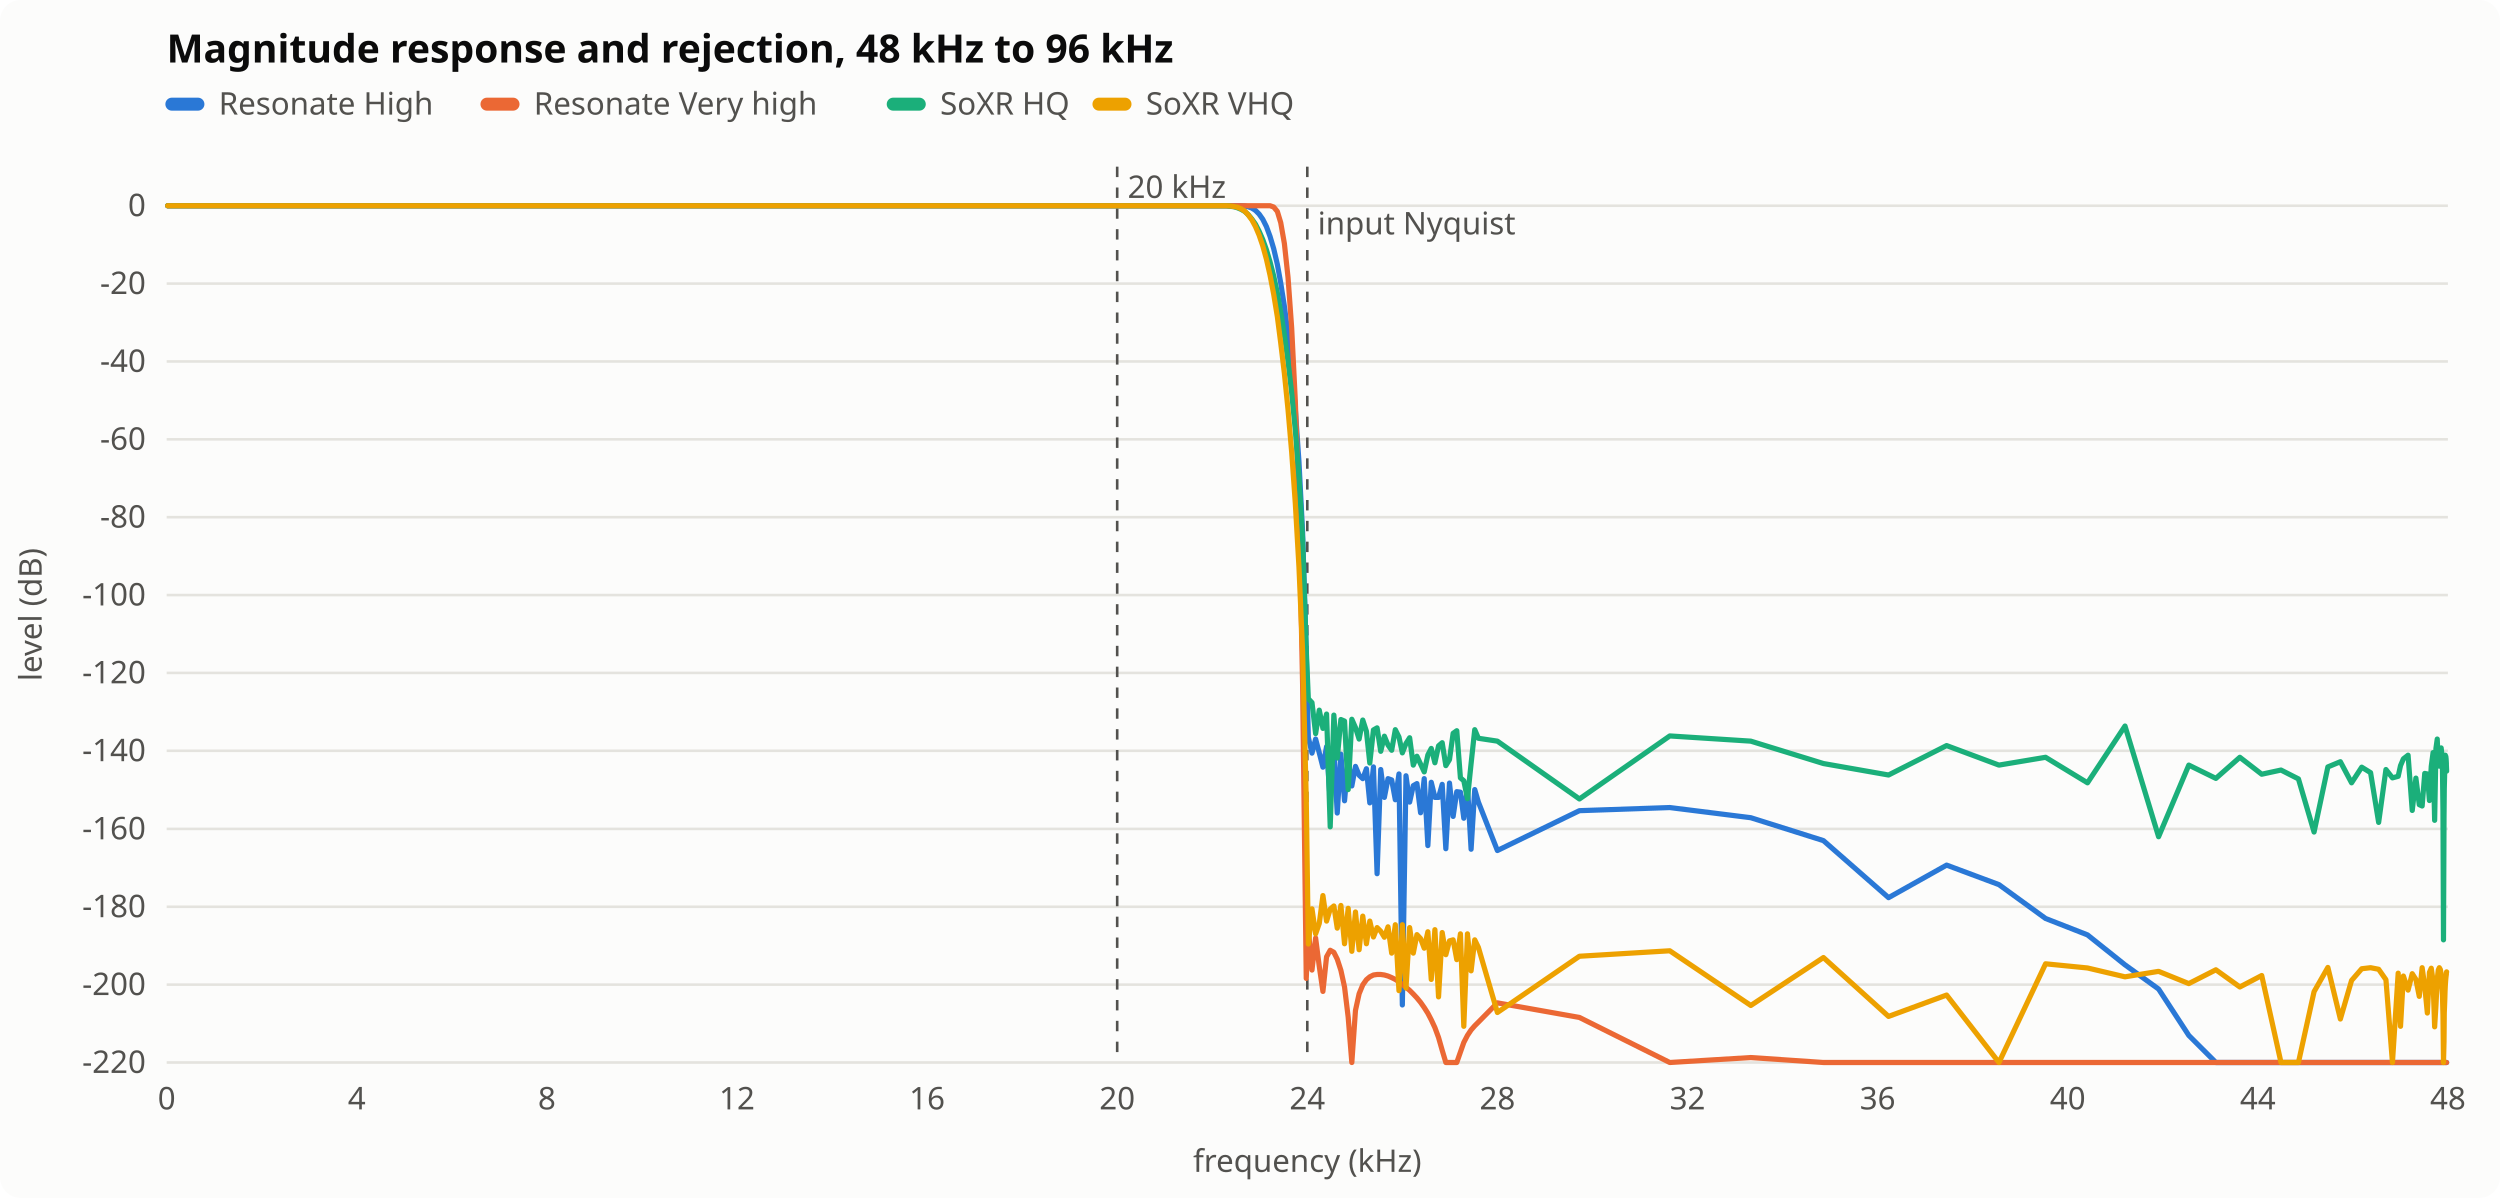
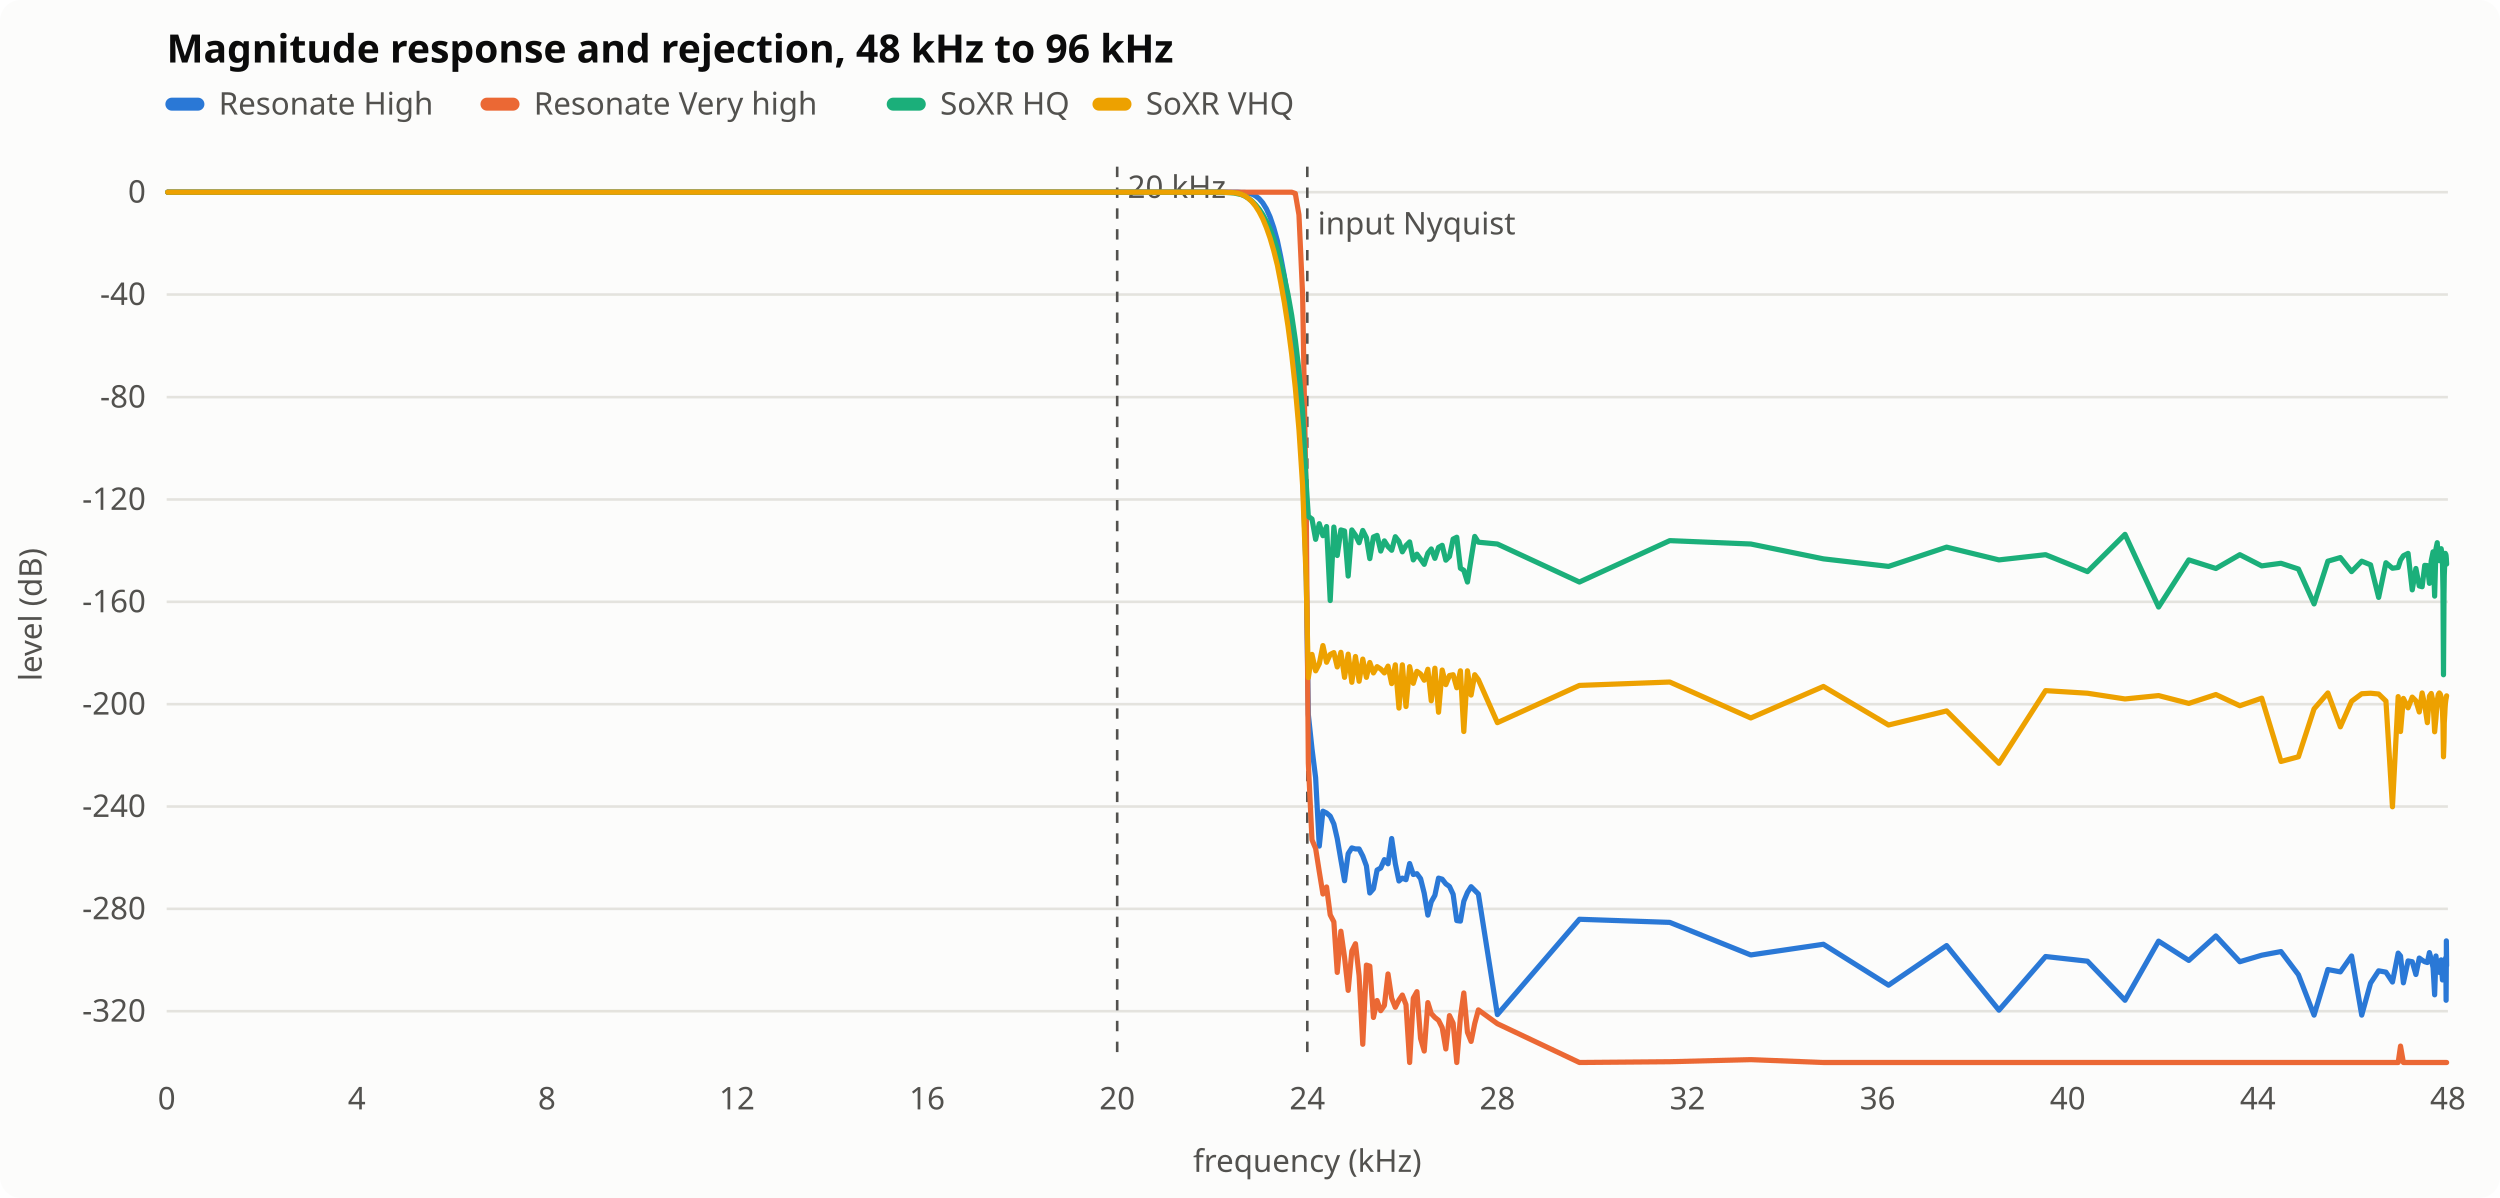
<svg xmlns="http://www.w3.org/2000/svg" viewBox="0 0 960 460" width="960" height="460" role="img" aria-label="Magnitude response and rejection, 48 kHz to 96 kHz">
  <style>
.surface { fill: #fcfcfb; }
text { fill: #52514e; font: 12px system-ui, sans-serif; }
.title { fill: #0b0b0b; font-size: 15px; font-weight: 600; }
.grid { stroke: #e4e3de; stroke-width: 1; }
.marker { stroke: #52514e; stroke-width: 1; stroke-dasharray: 4 4; }
.line { fill: none; stroke-width: 2; stroke-linejoin: round; stroke-linecap: round; }
.one { stroke: #2a78d6; fill: #2a78d6; }
.two { stroke: #eb6834; fill: #eb6834; }
.three { stroke: #1baf7a; fill: #1baf7a; }
.four { stroke: #eda100; fill: #eda100; }
.line.one, .line.two, .line.three, .line.four { fill: none; }
@media (prefers-color-scheme: dark) {
  .surface { fill: #1a1a19; }
  text { fill: #c3c2b7; }
  .title { fill: #f0efec; }
  .grid { stroke: #34332f; }
  .marker { stroke: #c3c2b7; }
  .one { stroke: #3987e5; fill: #3987e5; }
  .two { stroke: #d95926; fill: #d95926; }
  .three { stroke: #199e70; fill: #199e70; }
  .four { stroke: #c98500; fill: #c98500; }
  .line.one, .line.two, .line.three, .line.four { fill: none; }
}
</style>
  <rect class="surface" width="960" height="460" rx="8" />
  <text class="title" x="64" y="24">Magnitude response and rejection, 48 kHz to 96 kHz</text>
  <rect class="one" x="64" y="38" width="14" height="4" rx="2" />
  <text x="84" y="44">Resonate High</text>
  <rect class="two" x="185" y="38" width="14" height="4" rx="2" />
  <text x="205" y="44">Resonate Very high</text>
  <rect class="three" x="341" y="38" width="14" height="4" rx="2" />
  <text x="361" y="44">SoXR HQ</text>
  <rect class="four" x="420" y="38" width="14" height="4" rx="2" />
  <text x="440" y="44">SoXR VHQ</text>
-   <line class="grid" x1="64" x2="940" y1="408.0" y2="408.0" />
-   <text x="56" y="412.0" text-anchor="end">-220</text>
-   <line class="grid" x1="64" x2="940" y1="378.1" y2="378.1" />
-   <text x="56" y="382.1" text-anchor="end">-200</text>
-   <line class="grid" x1="64" x2="940" y1="348.2" y2="348.2" />
-   <text x="56" y="352.2" text-anchor="end">-180</text>
-   <line class="grid" x1="64" x2="940" y1="318.3" y2="318.3" />
-   <text x="56" y="322.3" text-anchor="end">-160</text>
-   <line class="grid" x1="64" x2="940" y1="288.3" y2="288.3" />
-   <text x="56" y="292.3" text-anchor="end">-140</text>
-   <line class="grid" x1="64" x2="940" y1="258.4" y2="258.4" />
-   <text x="56" y="262.4" text-anchor="end">-120</text>
-   <line class="grid" x1="64" x2="940" y1="228.5" y2="228.5" />
-   <text x="56" y="232.5" text-anchor="end">-100</text>
-   <line class="grid" x1="64" x2="940" y1="198.6" y2="198.6" />
-   <text x="56" y="202.6" text-anchor="end">-80</text>
-   <line class="grid" x1="64" x2="940" y1="168.7" y2="168.7" />
-   <text x="56" y="172.7" text-anchor="end">-60</text>
-   <line class="grid" x1="64" x2="940" y1="138.8" y2="138.8" />
-   <text x="56" y="142.8" text-anchor="end">-40</text>
-   <line class="grid" x1="64" x2="940" y1="108.9" y2="108.9" />
-   <text x="56" y="112.9" text-anchor="end">-20</text>
-   <line class="grid" x1="64" x2="940" y1="79.0" y2="79.0" />
-   <text x="56" y="83.0" text-anchor="end">0</text>
+   <line class="grid" x1="64" x2="940" y1="388.3" y2="388.3" />
+   <text x="56" y="392.3" text-anchor="end">-320</text>
+   <line class="grid" x1="64" x2="940" y1="349.0" y2="349.0" />
+   <text x="56" y="353.0" text-anchor="end">-280</text>
+   <line class="grid" x1="64" x2="940" y1="309.7" y2="309.7" />
+   <text x="56" y="313.7" text-anchor="end">-240</text>
+   <line class="grid" x1="64" x2="940" y1="270.4" y2="270.4" />
+   <text x="56" y="274.4" text-anchor="end">-200</text>
+   <line class="grid" x1="64" x2="940" y1="231.1" y2="231.1" />
+   <text x="56" y="235.1" text-anchor="end">-160</text>
+   <line class="grid" x1="64" x2="940" y1="191.8" y2="191.8" />
+   <text x="56" y="195.8" text-anchor="end">-120</text>
+   <line class="grid" x1="64" x2="940" y1="152.5" y2="152.5" />
+   <text x="56" y="156.5" text-anchor="end">-80</text>
+   <line class="grid" x1="64" x2="940" y1="113.1" y2="113.1" />
+   <text x="56" y="117.1" text-anchor="end">-40</text>
+   <line class="grid" x1="64" x2="940" y1="73.8" y2="73.8" />
+   <text x="56" y="77.8" text-anchor="end">0</text>
  <text x="64.0" y="426" text-anchor="middle">0</text>
  <text x="137.0" y="426" text-anchor="middle">4</text>
  <text x="210.0" y="426" text-anchor="middle">8</text>
  <text x="283.0" y="426" text-anchor="middle">12</text>
  <text x="356.0" y="426" text-anchor="middle">16</text>
  <text x="429.0" y="426" text-anchor="middle">20</text>
  <text x="502.0" y="426" text-anchor="middle">24</text>
  <text x="575.0" y="426" text-anchor="middle">28</text>
  <text x="648.0" y="426" text-anchor="middle">32</text>
  <text x="721.0" y="426" text-anchor="middle">36</text>
  <text x="794.0" y="426" text-anchor="middle">40</text>
  <text x="867.0" y="426" text-anchor="middle">44</text>
  <text x="940.0" y="426" text-anchor="middle">48</text>
  <text x="502" y="450" text-anchor="middle">frequency (kHz)</text>
  <text x="16" y="236" transform="rotate(-90 16 236)" text-anchor="middle">level (dB)</text>
  <line class="marker" x1="429.0" x2="429.0" y1="64" y2="408" />
  <text x="433.0" y="76">20 kHz</text>
  <line class="marker" x1="502.0" x2="502.0" y1="64" y2="408" />
  <text x="506.0" y="90">input Nyquist</text>
-   <polyline class="line one" points="64.4,79.0 64.4,79.0 64.5,79.0 64.5,79.0 64.6,79.0 64.6,79.0 64.7,79.0 64.8,79.0 64.9,79.0 65.0,79.0 65.1,79.0 65.2,79.0 65.4,79.0 65.5,79.0 65.7,79.0 65.9,79.0 66.1,79.0 66.4,79.0 66.6,79.0 66.9,79.0 67.3,79.0 67.7,79.0 68.1,79.0 68.6,79.0 69.1,79.0 69.7,79.0 70.4,79.0 71.1,79.0 71.9,79.0 72.9,79.0 73.9,79.0 75.0,79.0 76.3,79.0 77.7,79.0 79.3,79.0 81.1,79.0 82.2,79.0 83.1,79.0 85.3,79.0 87.8,79.0 90.6,79.0 93.7,79.0 97.1,79.0 101.0,79.0 105.3,79.0 110.1,79.0 115.4,79.0 121.4,79.0 128.1,79.0 135.5,79.0 143.9,79.0 153.1,79.0 163.5,79.0 175.1,79.0 188.0,79.0 202.4,79.0 218.5,79.0 236.4,79.0 256.5,79.0 278.8,79.0 303.8,79.0 331.7,79.0 362.8,79.0 397.5,79.0 429.0,79.0 436.3,79.0 437.7,79.0 439.1,79.0 440.5,79.0 441.9,79.0 443.2,79.0 444.6,79.0 446.0,79.0 447.4,79.0 448.8,79.0 450.2,79.0 451.6,79.0 453.0,79.0 454.4,79.0 455.7,79.0 457.1,79.0 458.5,79.0 459.9,79.0 461.3,79.0 462.7,79.0 464.1,79.0 465.5,79.0 466.8,79.0 468.2,79.0 469.6,79.0 471.0,79.0 472.4,79.0 473.8,79.0 475.2,79.0 476.6,79.0 478.0,79.1 479.3,79.4 480.7,79.9 482.1,80.8 483.5,82.2 484.9,84.2 486.3,87.0 487.7,90.8 489.1,95.5 490.5,101.5 491.8,108.7 493.2,117.6 494.6,128.3 496.0,141.3 497.4,157.2 498.8,177.3 500.2,204.4 501.6,250.7 502.4,283.2 503.8,289.2 505.2,283.8 506.6,289.1 508.0,294.6 509.4,286.7 510.8,307.4 512.2,288.0 513.5,312.2 514.9,289.6 516.3,307.5 517.7,291.6 519.1,301.8 520.5,294.3 521.9,297.7 523.3,299.0 524.7,295.2 526.0,308.3 527.4,294.5 528.8,335.5 530.2,295.5 531.6,306.2 533.0,299.0 534.4,299.5 535.8,307.1 537.2,297.2 538.5,385.9 539.9,297.9 541.3,308.0 542.7,301.7 544.1,300.9 545.5,312.1 546.9,299.0 548.3,324.7 549.6,300.4 551.0,306.2 552.4,306.2 553.8,301.2 555.2,325.9 556.6,300.7 558.0,313.5 559.4,304.0 560.8,304.2 562.1,314.2 563.5,301.7 564.9,326.1 566.3,303.2 567.7,308.0 575.0,326.6 606.5,311.3 641.2,310.1 672.3,314.0 700.2,322.8 725.2,344.7 747.5,332.2 767.6,339.7 785.5,352.7 801.6,359.0 816.0,370.5 828.9,379.8 840.5,397.6 850.9,408.0 860.1,408.0 868.5,408.0 875.9,408.0 882.6,408.0 888.6,408.0 893.9,408.0 898.7,408.0 903.0,408.0 906.9,408.0 910.3,408.0 913.4,408.0 916.2,408.0 918.7,408.0 920.9,408.0 921.8,408.0 922.9,408.0 924.7,408.0 926.3,408.0 927.7,408.0 929.0,408.0 930.1,408.0 931.1,408.0 932.1,408.0 932.9,408.0 933.6,408.0 934.3,408.0 934.9,408.0 935.4,408.0 935.9,408.0 936.3,408.0 936.7,408.0 937.1,408.0 937.4,408.0 937.6,408.0 937.9,408.0 938.1,408.0 938.3,408.0 938.5,408.0 938.6,408.0 938.8,408.0 938.9,408.0 939.0,408.0 939.1,408.0 939.2,408.0 939.3,408.0 939.4,408.0 939.4,408.0 939.5,408.0" />
-   <polyline class="line two" points="64.4,79.0 64.4,79.0 64.5,79.0 64.5,79.0 64.6,79.0 64.6,79.0 64.7,79.0 64.8,79.0 64.9,79.0 65.0,79.0 65.1,79.0 65.2,79.0 65.4,79.0 65.5,79.0 65.7,79.0 65.9,79.0 66.1,79.0 66.4,79.0 66.6,79.0 66.9,79.0 67.3,79.0 67.7,79.0 68.1,79.0 68.6,79.0 69.1,79.0 69.7,79.0 70.4,79.0 71.1,79.0 71.9,79.0 72.9,79.0 73.9,79.0 75.0,79.0 76.3,79.0 77.7,79.0 79.3,79.0 81.1,79.0 82.2,79.0 83.1,79.0 85.3,79.0 87.8,79.0 90.6,79.0 93.7,79.0 97.1,79.0 101.0,79.0 105.3,79.0 110.1,79.0 115.4,79.0 121.4,79.0 128.1,79.0 135.5,79.0 143.9,79.0 153.1,79.0 163.5,79.0 175.1,79.0 188.0,79.0 202.4,79.0 218.5,79.0 236.4,79.0 256.5,79.0 278.8,79.0 303.8,79.0 331.7,79.0 362.8,79.0 397.5,79.0 429.0,79.0 436.3,79.0 437.7,79.0 439.1,79.0 440.5,79.0 441.9,79.0 443.2,79.0 444.6,79.0 446.0,79.0 447.4,79.0 448.8,79.0 450.2,79.0 451.6,79.0 453.0,79.0 454.4,79.0 455.7,79.0 457.1,79.0 458.5,79.0 459.9,79.0 461.3,79.0 462.7,79.0 464.1,79.0 465.5,79.0 466.8,79.0 468.2,79.0 469.6,79.0 471.0,79.0 472.4,79.0 473.8,79.0 475.2,79.0 476.6,79.0 478.0,79.0 479.3,79.0 480.7,79.0 482.1,79.0 483.5,79.0 484.9,79.0 486.3,79.0 487.7,79.0 489.1,79.5 490.5,81.2 491.8,85.5 493.2,93.5 494.6,106.5 496.0,125.9 497.4,153.9 498.8,194.7 500.2,263.0 501.6,375.7 502.4,356.9 503.8,372.5 505.2,360.2 506.6,371.1 508.0,380.7 509.4,367.4 510.8,364.9 512.2,365.7 513.5,368.3 514.9,372.6 516.3,379.0 517.7,390.6 519.1,408.0 520.5,388.0 521.9,381.6 523.3,378.2 524.7,376.2 526.0,375.1 527.4,374.4 528.8,374.2 530.2,374.2 531.6,374.4 533.0,374.8 534.4,375.4 535.8,376.1 537.2,377.0 538.5,378.0 539.9,379.1 541.3,380.3 542.7,381.7 544.1,383.2 545.5,384.9 546.9,386.9 548.3,389.1 549.6,391.6 551.0,394.6 552.4,398.4 553.8,403.3 555.2,408.0 556.6,408.0 558.0,408.0 559.4,408.0 560.8,404.0 562.1,400.3 563.5,397.6 564.9,395.5 566.3,393.9 567.7,392.5 575.0,385.1 606.5,390.7 641.2,408.0 672.3,406.1 700.2,408.0 725.2,408.0 747.5,408.0 767.6,408.0 785.5,408.0 801.6,408.0 816.0,408.0 828.9,408.0 840.5,408.0 850.9,408.0 860.1,408.0 868.5,408.0 875.9,408.0 882.6,408.0 888.6,408.0 893.9,408.0 898.7,408.0 903.0,408.0 906.9,408.0 910.3,408.0 913.4,408.0 916.2,408.0 918.7,408.0 920.9,408.0 921.8,408.0 922.9,408.0 924.7,408.0 926.3,408.0 927.7,408.0 929.0,408.0 930.1,408.0 931.1,408.0 932.1,408.0 932.9,408.0 933.6,408.0 934.3,408.0 934.9,408.0 935.4,408.0 935.9,408.0 936.3,408.0 936.7,408.0 937.1,408.0 937.4,408.0 937.6,408.0 937.9,408.0 938.1,408.0 938.3,408.0 938.5,408.0 938.6,408.0 938.8,408.0 938.9,408.0 939.0,408.0 939.1,408.0 939.2,408.0 939.3,408.0 939.4,408.0 939.4,408.0 939.5,408.0" />
-   <polyline class="line three" points="64.4,79.0 64.4,79.0 64.5,79.0 64.5,79.0 64.6,79.0 64.6,79.0 64.7,79.0 64.8,79.0 64.9,79.0 65.0,79.0 65.1,79.0 65.2,79.0 65.4,79.0 65.5,79.0 65.7,79.0 65.9,79.0 66.1,79.0 66.4,79.0 66.6,79.0 66.9,79.0 67.3,79.0 67.7,79.0 68.1,79.0 68.6,79.0 69.1,79.0 69.7,79.0 70.4,79.0 71.1,79.0 71.9,79.0 72.9,79.0 73.9,79.0 75.0,79.0 76.3,79.0 77.7,79.0 79.3,79.0 81.1,79.0 82.2,79.0 83.1,79.0 85.3,79.0 87.8,79.0 90.6,79.0 93.7,79.0 97.1,79.0 101.0,79.0 105.3,79.0 110.1,79.0 115.4,79.0 121.4,79.0 128.1,79.0 135.5,79.0 143.9,79.0 153.1,79.0 163.5,79.0 175.1,79.0 188.0,79.0 202.4,79.0 218.5,79.0 236.4,79.0 256.5,79.0 278.8,79.0 303.8,79.0 331.7,79.0 362.8,79.0 397.5,79.0 429.0,79.0 436.3,79.0 437.7,79.0 439.1,79.0 440.5,79.0 441.9,79.0 443.2,79.0 444.6,79.0 446.0,79.0 447.4,79.0 448.8,79.0 450.2,79.0 451.6,79.0 453.0,79.0 454.4,79.0 455.7,79.0 457.1,79.0 458.5,79.0 459.9,79.0 461.3,79.0 462.7,79.0 464.1,79.0 465.5,79.0 466.8,79.0 468.2,79.0 469.6,79.0 471.0,79.0 472.4,79.2 473.8,79.4 475.2,79.8 476.6,80.4 478.0,81.2 479.3,82.4 480.7,84.1 482.1,86.1 483.5,88.8 484.9,92.0 486.3,95.9 487.7,100.6 489.1,106.0 490.5,112.5 491.8,119.9 493.2,128.6 494.6,138.8 496.0,150.8 497.4,165.2 498.8,183.1 500.2,207.1 501.6,249.6 502.4,268.3 503.8,269.8 505.2,281.7 506.6,272.7 508.0,279.7 509.4,274.2 510.8,317.5 512.2,274.6 513.5,291.1 514.9,276.3 516.3,276.9 517.7,303.2 519.1,276.2 520.5,279.4 521.9,283.8 523.3,276.5 524.7,280.8 526.0,293.0 527.4,280.3 528.8,279.5 530.2,288.5 531.6,282.7 533.0,286.1 534.4,288.1 535.8,280.2 537.2,283.0 538.5,289.1 539.9,285.5 541.3,283.3 542.7,293.8 544.1,290.4 545.5,293.4 546.9,296.4 548.3,289.9 549.6,287.4 551.0,292.9 552.4,286.4 553.8,285.2 555.2,294.0 556.6,291.7 558.0,281.6 559.4,280.6 560.8,298.7 562.1,299.8 563.5,306.7 564.9,293.2 566.3,280.2 567.7,283.5 575.0,284.6 606.5,306.8 641.2,282.6 672.3,284.6 700.2,293.2 725.2,297.6 747.5,286.3 767.6,293.8 785.5,290.8 801.6,300.6 816.0,278.8 828.9,321.3 840.5,293.8 850.9,298.9 860.1,290.8 868.5,297.3 875.9,295.7 882.6,299.1 888.6,319.5 893.9,294.5 898.7,292.5 903.0,300.6 906.9,294.6 910.3,296.7 913.4,315.8 916.2,295.5 918.7,298.7 920.9,298.1 921.8,294.0 922.9,291.4 924.7,290.0 926.3,311.2 927.7,298.8 929.0,309.0 930.1,309.5 931.1,297.0 932.1,297.2 932.9,307.4 933.6,294.3 934.3,289.0 934.9,315.0 935.4,287.4 935.9,283.8 936.3,293.5 936.7,294.2 937.1,293.2 937.4,287.2 937.6,288.9 937.9,295.1 938.1,311.2 938.3,360.9 938.5,314.0 938.6,303.1 938.8,294.8 938.9,291.6 939.0,290.0 939.1,291.6 939.2,290.5 939.3,291.4 939.4,293.1 939.4,293.6 939.5,296.1" />
-   <polyline class="line four" points="64.4,79.0 64.4,79.0 64.5,79.0 64.5,79.0 64.6,79.0 64.6,79.0 64.7,79.0 64.8,79.0 64.9,79.0 65.0,79.0 65.1,79.0 65.2,79.0 65.4,79.0 65.5,79.0 65.7,79.0 65.9,79.0 66.1,79.0 66.4,79.0 66.6,79.0 66.9,79.0 67.3,79.0 67.7,79.0 68.1,79.0 68.6,79.0 69.1,79.0 69.7,79.0 70.4,79.0 71.1,79.0 71.9,79.0 72.9,79.0 73.9,79.0 75.0,79.0 76.3,79.0 77.7,79.0 79.3,79.0 81.1,79.0 82.2,79.0 83.1,79.0 85.3,79.0 87.8,79.0 90.6,79.0 93.7,79.0 97.1,79.0 101.0,79.0 105.3,79.0 110.1,79.0 115.4,79.0 121.4,79.0 128.1,79.0 135.5,79.0 143.9,79.0 153.1,79.0 163.5,79.0 175.1,79.0 188.0,79.0 202.4,79.0 218.5,79.0 236.4,79.0 256.5,79.0 278.8,79.0 303.8,79.0 331.7,79.0 362.8,79.0 397.5,79.0 429.0,79.0 436.3,79.0 437.7,79.0 439.1,79.0 440.5,79.0 441.9,79.0 443.2,79.0 444.6,79.0 446.0,79.0 447.4,79.0 448.8,79.0 450.2,79.0 451.6,79.0 453.0,79.0 454.4,79.0 455.7,79.0 457.1,79.0 458.5,79.0 459.9,79.0 461.3,79.0 462.7,79.0 464.1,79.0 465.5,79.0 466.8,79.0 468.2,79.0 469.6,79.0 471.0,79.0 472.4,79.1 473.8,79.3 475.2,79.6 476.6,80.2 478.0,81.1 479.3,82.5 480.7,84.4 482.1,87.0 483.5,90.3 484.9,94.4 486.3,99.5 487.7,105.7 489.1,113.0 490.5,121.6 491.8,131.7 493.2,143.4 494.6,157.3 496.0,173.6 497.4,193.3 498.8,217.7 500.2,250.3 501.6,306.8 502.4,362.5 503.8,349.0 505.2,358.6 506.6,354.6 508.0,343.9 509.4,353.7 510.8,349.1 512.2,347.9 513.5,356.4 514.9,347.7 516.3,362.4 517.7,348.8 519.1,365.3 520.5,350.2 521.9,364.7 523.3,351.8 524.7,362.4 526.0,353.7 527.4,359.8 528.8,356.2 530.2,357.6 531.6,359.9 533.0,355.9 534.4,366.0 535.8,355.1 537.2,380.4 538.5,355.1 539.9,379.4 541.3,356.2 542.7,366.0 544.1,358.9 545.5,360.4 546.9,364.1 548.3,357.8 549.6,376.1 551.0,357.0 552.4,382.8 553.8,358.1 555.2,366.6 556.6,361.3 558.0,360.9 559.4,368.5 560.8,358.6 562.1,394.1 563.5,358.6 564.9,372.8 566.3,360.9 567.7,363.8 575.0,388.8 606.5,367.2 641.2,365.1 672.3,386.1 700.2,367.7 725.2,390.3 747.5,382.1 767.6,408.0 785.5,370.1 801.6,371.7 816.0,375.1 828.9,373.0 840.5,377.7 850.9,372.4 860.1,379.0 868.5,374.6 875.9,408.0 882.6,408.0 888.6,380.8 893.9,371.5 898.7,391.3 903.0,376.5 906.9,372.0 910.3,371.6 913.4,372.2 916.2,376.2 918.7,408.0 920.9,373.7 921.8,394.1 922.9,374.8 924.7,380.2 926.3,373.9 927.7,376.1 929.0,382.6 930.1,371.6 931.1,378.7 932.1,389.0 932.9,373.4 933.6,371.8 934.3,376.7 934.9,394.3 935.4,386.1 935.9,376.0 936.3,372.5 936.7,371.6 937.1,372.3 937.4,374.2 937.6,377.4 937.9,382.2 938.1,389.9 938.3,408.0 938.5,400.0 938.6,389.0 938.8,383.8 938.9,380.6 939.0,378.4 939.1,376.9 939.2,375.7 939.3,374.8 939.4,374.1 939.4,373.6 939.5,373.2" />
+   <polyline class="line one" points="64.4,73.8 64.4,73.8 64.5,73.8 64.5,73.8 64.6,73.8 64.6,73.8 64.7,73.8 64.8,73.8 64.9,73.8 65.0,73.8 65.1,73.8 65.2,73.8 65.4,73.8 65.5,73.8 65.7,73.8 65.9,73.8 66.1,73.8 66.4,73.8 66.6,73.8 66.9,73.8 67.3,73.8 67.7,73.8 68.1,73.8 68.6,73.8 69.1,73.8 69.7,73.8 70.4,73.8 71.1,73.8 71.9,73.8 72.9,73.8 73.9,73.8 75.0,73.8 76.3,73.8 77.7,73.8 79.3,73.8 81.1,73.8 82.2,73.8 83.1,73.8 85.3,73.8 87.8,73.8 90.6,73.8 93.7,73.8 97.1,73.8 101.0,73.8 105.3,73.8 110.1,73.8 115.4,73.8 121.4,73.8 128.1,73.8 135.5,73.8 143.9,73.8 153.1,73.8 163.5,73.8 175.1,73.8 188.0,73.8 202.4,73.8 218.5,73.8 236.4,73.8 256.5,73.8 278.8,73.8 303.8,73.8 331.7,73.8 362.8,73.8 397.5,73.8 429.0,73.8 436.3,73.8 437.7,73.8 439.1,73.8 440.5,73.8 441.9,73.8 443.2,73.8 444.6,73.8 446.0,73.8 447.4,73.8 448.8,73.8 450.2,73.8 451.6,73.8 453.0,73.8 454.4,73.8 455.7,73.8 457.1,73.8 458.5,73.8 459.9,73.8 461.3,73.8 462.7,73.8 464.1,73.8 465.5,73.8 466.8,73.8 468.2,73.8 469.6,73.8 471.0,73.8 472.4,73.8 473.8,73.8 475.2,73.8 476.6,73.9 478.0,73.9 479.3,74.1 480.7,74.5 482.1,75.2 483.5,76.3 484.9,77.9 486.3,80.2 487.7,83.3 489.1,87.4 490.5,92.4 491.8,98.6 493.2,106.1 494.6,115.3 496.0,126.4 497.4,140.0 498.8,157.3 500.2,180.8 501.6,221.1 502.4,274.4 503.8,287.5 505.2,298.6 506.6,324.9 508.0,311.5 509.4,312.2 510.8,313.4 512.2,316.4 513.5,322.0 514.9,330.2 516.3,338.2 517.7,327.8 519.1,325.6 520.5,326.0 521.9,326.0 523.3,328.7 524.7,332.5 526.0,342.9 527.4,341.3 528.8,334.1 530.2,333.3 531.6,330.1 533.0,331.7 534.4,322.0 535.8,331.6 537.2,338.3 538.5,337.2 539.9,337.8 541.3,331.6 542.7,335.8 544.1,335.5 545.5,337.4 546.9,343.0 548.3,351.4 549.6,346.3 551.0,343.8 552.4,337.2 553.8,337.6 555.2,339.4 556.6,340.4 558.0,343.4 559.4,353.5 560.8,353.7 562.1,346.1 563.5,342.7 564.9,340.5 566.3,341.9 567.7,343.3 575.0,389.6 606.5,353.0 641.2,354.2 672.3,366.7 700.2,362.6 725.2,378.3 747.5,363.1 767.6,387.9 785.5,367.3 801.6,369.1 816.0,384.1 828.9,361.4 840.5,368.8 850.9,359.4 860.1,369.3 868.5,366.8 875.9,365.4 882.6,374.3 888.6,389.8 893.9,372.3 898.7,373.2 903.0,367.1 906.9,389.8 910.3,377.5 913.4,372.8 916.2,373.3 918.7,377.1 920.9,366.0 921.8,367.1 922.9,377.4 924.7,369.0 926.3,369.3 927.7,374.2 929.0,367.9 930.1,368.7 931.1,369.3 932.1,369.6 932.9,365.8 933.6,368.4 934.3,371.6 934.9,382.0 935.4,367.1 935.9,371.5 936.3,372.6 936.7,373.4 937.1,371.1 937.4,368.6 937.6,372.1 937.9,376.3 938.1,372.4 938.3,374.7 938.5,368.8 938.6,376.3 938.8,370.0 938.9,368.3 939.0,373.7 939.1,369.1 939.2,367.7 939.3,384.1 939.4,368.4 939.4,361.3 939.5,370.8" />
+   <polyline class="line two" points="64.4,73.8 64.4,73.8 64.5,73.8 64.5,73.8 64.6,73.8 64.6,73.8 64.7,73.8 64.8,73.8 64.9,73.8 65.0,73.8 65.1,73.8 65.2,73.8 65.4,73.8 65.5,73.8 65.7,73.8 65.9,73.8 66.1,73.8 66.4,73.8 66.6,73.8 66.9,73.8 67.3,73.8 67.7,73.8 68.1,73.8 68.6,73.8 69.1,73.8 69.7,73.8 70.4,73.8 71.1,73.8 71.9,73.8 72.9,73.8 73.9,73.8 75.0,73.8 76.3,73.8 77.7,73.8 79.3,73.8 81.1,73.8 82.2,73.8 83.1,73.8 85.3,73.8 87.8,73.8 90.6,73.8 93.7,73.8 97.1,73.8 101.0,73.8 105.3,73.8 110.1,73.8 115.4,73.8 121.4,73.8 128.1,73.8 135.5,73.8 143.9,73.8 153.1,73.8 163.5,73.8 175.1,73.8 188.0,73.8 202.4,73.8 218.5,73.8 236.4,73.8 256.5,73.8 278.8,73.8 303.8,73.8 331.7,73.8 362.8,73.8 397.5,73.8 429.0,73.8 436.3,73.8 437.7,73.8 439.1,73.8 440.5,73.8 441.9,73.8 443.2,73.8 444.6,73.8 446.0,73.8 447.4,73.8 448.8,73.8 450.2,73.8 451.6,73.8 453.0,73.8 454.4,73.8 455.7,73.8 457.1,73.8 458.5,73.8 459.9,73.8 461.3,73.8 462.7,73.8 464.1,73.8 465.5,73.8 466.8,73.8 468.2,73.8 469.6,73.8 471.0,73.8 472.4,73.8 473.8,73.8 475.2,73.8 476.6,73.8 478.0,73.8 479.3,73.8 480.7,73.8 482.1,73.8 483.5,73.8 484.9,73.8 486.3,73.8 487.7,73.8 489.1,73.8 490.5,73.8 491.8,73.8 493.2,73.8 494.6,73.8 496.0,73.8 497.4,74.3 498.8,82.5 500.2,113.1 501.6,195.6 502.4,293.1 503.8,322.5 505.2,325.8 506.6,334.7 508.0,343.3 509.4,340.6 510.8,351.3 512.2,354.0 513.5,373.4 514.9,357.6 516.3,367.6 517.7,380.3 519.1,365.2 520.5,362.4 521.9,374.7 523.3,401.0 524.7,370.6 526.0,371.0 527.4,390.7 528.8,384.2 530.2,388.1 531.6,386.1 533.0,374.0 534.4,383.3 535.8,386.8 537.2,384.0 538.5,382.1 539.9,385.8 541.3,408.0 542.7,383.3 544.1,380.8 545.5,398.8 546.9,403.6 548.3,385.0 549.6,389.2 551.0,390.7 552.4,391.8 553.8,394.6 555.2,402.8 556.6,390.0 558.0,392.9 559.4,408.0 560.8,390.5 562.1,381.3 563.5,396.4 564.9,399.9 566.3,393.0 567.7,387.8 575.0,393.1 606.5,408.0 641.2,407.7 672.3,406.9 700.2,408.0 725.2,408.0 747.5,408.0 767.6,408.0 785.5,408.0 801.6,408.0 816.0,408.0 828.9,408.0 840.5,408.0 850.9,408.0 860.1,408.0 868.5,408.0 875.9,408.0 882.6,408.0 888.6,408.0 893.9,408.0 898.7,408.0 903.0,408.0 906.9,408.0 910.3,408.0 913.4,408.0 916.2,408.0 918.7,408.0 920.9,408.0 921.8,401.7 922.9,408.0 924.7,408.0 926.3,408.0 927.7,408.0 929.0,408.0 930.1,408.0 931.1,408.0 932.1,408.0 932.9,408.0 933.6,408.0 934.3,408.0 934.9,408.0 935.4,408.0 935.9,408.0 936.3,408.0 936.7,408.0 937.1,408.0 937.4,408.0 937.6,408.0 937.9,408.0 938.1,408.0 938.3,408.0 938.5,408.0 938.6,408.0 938.8,408.0 938.9,408.0 939.0,408.0 939.1,408.0 939.2,408.0 939.3,408.0 939.4,408.0 939.4,408.0 939.5,408.0" />
+   <polyline class="line three" points="64.4,73.8 64.4,73.8 64.5,73.8 64.5,73.8 64.6,73.8 64.6,73.8 64.7,73.8 64.8,73.8 64.9,73.8 65.0,73.8 65.1,73.8 65.2,73.8 65.4,73.8 65.5,73.8 65.7,73.8 65.9,73.8 66.1,73.8 66.4,73.8 66.6,73.8 66.9,73.8 67.3,73.8 67.7,73.8 68.1,73.8 68.6,73.8 69.1,73.8 69.7,73.8 70.4,73.8 71.1,73.8 71.9,73.8 72.9,73.8 73.9,73.8 75.0,73.8 76.3,73.8 77.7,73.8 79.3,73.8 81.1,73.8 82.2,73.8 83.1,73.8 85.3,73.8 87.8,73.8 90.6,73.8 93.7,73.8 97.1,73.8 101.0,73.8 105.3,73.8 110.1,73.8 115.4,73.8 121.4,73.8 128.1,73.8 135.5,73.8 143.9,73.8 153.1,73.8 163.5,73.8 175.1,73.8 188.0,73.8 202.4,73.8 218.5,73.8 236.4,73.8 256.5,73.8 278.8,73.8 303.8,73.8 331.7,73.8 362.8,73.8 397.5,73.8 429.0,73.8 436.3,73.8 437.7,73.8 439.1,73.8 440.5,73.8 441.9,73.8 443.2,73.8 444.6,73.8 446.0,73.8 447.4,73.8 448.8,73.8 450.2,73.8 451.6,73.8 453.0,73.8 454.4,73.8 455.7,73.8 457.1,73.8 458.5,73.8 459.9,73.8 461.3,73.8 462.7,73.8 464.1,73.8 465.5,73.8 466.8,73.8 468.2,73.8 469.6,73.9 471.0,73.9 472.4,74.0 473.8,74.1 475.2,74.4 476.6,74.7 478.0,75.3 479.3,76.1 480.7,77.2 482.1,78.6 483.5,80.3 484.9,82.4 486.3,85.0 487.7,88.0 489.1,91.6 490.5,95.8 491.8,100.7 493.2,106.5 494.6,113.1 496.0,121.0 497.4,130.5 498.8,142.3 500.2,158.0 501.6,186.0 502.4,198.3 503.8,199.3 505.2,207.1 506.6,201.1 508.0,205.7 509.4,202.2 510.8,230.6 512.2,202.4 513.5,213.3 514.9,203.5 516.3,203.9 517.7,221.2 519.1,203.5 520.5,205.5 521.9,208.4 523.3,203.7 524.7,206.5 526.0,214.5 527.4,206.2 528.8,205.6 530.2,211.6 531.6,207.7 533.0,209.9 534.4,211.3 535.8,206.1 537.2,207.9 538.5,211.9 539.9,209.5 541.3,208.1 542.7,215.0 544.1,212.8 545.5,214.7 546.9,216.7 548.3,212.4 549.6,210.8 551.0,214.4 552.4,210.2 553.8,209.4 555.2,215.1 556.6,213.7 558.0,207.0 559.4,206.3 560.8,218.2 562.1,219.0 563.5,223.5 564.9,214.6 566.3,206.0 567.7,208.2 575.0,208.9 606.5,223.5 641.2,207.6 672.3,208.9 700.2,214.6 725.2,217.5 747.5,210.1 767.6,215.0 785.5,213.0 801.6,219.5 816.0,205.2 828.9,233.1 840.5,215.0 850.9,218.3 860.1,213.0 868.5,217.3 875.9,216.3 882.6,218.5 888.6,231.9 893.9,215.5 898.7,214.1 903.0,219.5 906.9,215.5 910.3,216.9 913.4,229.4 916.2,216.1 918.7,218.2 920.9,217.9 921.8,215.1 922.9,213.4 924.7,212.5 926.3,226.5 927.7,218.3 929.0,225.0 930.1,225.3 931.1,217.1 932.1,217.2 932.9,224.0 933.6,215.3 934.3,211.9 934.9,228.9 935.4,210.8 935.9,208.4 936.3,214.8 936.7,215.3 937.1,214.6 937.4,210.7 937.6,211.8 937.9,215.9 938.1,226.4 938.3,259.1 938.5,228.3 938.6,221.1 938.8,215.6 938.9,213.6 939.0,212.5 939.1,213.6 939.2,212.9 939.3,213.4 939.4,214.6 939.4,214.8 939.5,216.6" />
+   <polyline class="line four" points="64.4,73.8 64.4,73.8 64.5,73.8 64.5,73.8 64.6,73.8 64.6,73.8 64.7,73.8 64.8,73.8 64.9,73.8 65.0,73.8 65.1,73.8 65.2,73.8 65.4,73.8 65.5,73.8 65.7,73.8 65.9,73.8 66.1,73.8 66.4,73.8 66.6,73.8 66.9,73.8 67.3,73.8 67.7,73.8 68.1,73.8 68.6,73.8 69.1,73.8 69.7,73.8 70.4,73.8 71.1,73.8 71.9,73.8 72.9,73.8 73.9,73.8 75.0,73.8 76.3,73.8 77.7,73.8 79.3,73.8 81.1,73.8 82.2,73.8 83.1,73.8 85.3,73.8 87.8,73.8 90.6,73.8 93.7,73.8 97.1,73.8 101.0,73.8 105.3,73.8 110.1,73.8 115.4,73.8 121.4,73.8 128.1,73.8 135.5,73.8 143.9,73.8 153.1,73.8 163.5,73.8 175.1,73.8 188.0,73.8 202.4,73.8 218.5,73.8 236.4,73.8 256.5,73.8 278.8,73.8 303.8,73.8 331.7,73.8 362.8,73.8 397.5,73.8 429.0,73.8 436.3,73.8 437.7,73.8 439.1,73.8 440.5,73.8 441.9,73.8 443.2,73.8 444.6,73.8 446.0,73.8 447.4,73.8 448.8,73.8 450.2,73.8 451.6,73.8 453.0,73.8 454.4,73.8 455.7,73.8 457.1,73.8 458.5,73.8 459.9,73.8 461.3,73.8 462.7,73.8 464.1,73.8 465.5,73.8 466.8,73.8 468.2,73.8 469.6,73.8 471.0,73.9 472.4,73.9 473.8,74.0 475.2,74.2 476.6,74.6 478.0,75.2 479.3,76.1 480.7,77.4 482.1,79.1 483.5,81.3 484.9,84.0 486.3,87.4 487.7,91.4 489.1,96.2 490.5,101.8 491.8,108.5 493.2,116.2 494.6,125.3 496.0,136.0 497.4,148.9 498.8,165.0 500.2,186.4 501.6,223.5 502.4,260.2 503.8,251.3 505.2,257.6 506.6,254.9 508.0,247.9 509.4,254.3 510.8,251.3 512.2,250.6 513.5,256.1 514.9,250.5 516.3,260.1 517.7,251.2 519.1,262.0 520.5,252.1 521.9,261.6 523.3,253.1 524.7,260.1 526.0,254.4 527.4,258.4 528.8,256.0 530.2,256.9 531.6,258.4 533.0,255.8 534.4,262.5 535.8,255.3 537.2,271.9 538.5,255.3 539.9,271.3 541.3,256.0 542.7,262.4 544.1,257.8 545.5,258.8 546.9,261.2 548.3,257.0 549.6,269.1 551.0,256.6 552.4,273.5 553.8,257.3 555.2,262.9 556.6,259.4 558.0,259.1 559.4,264.1 560.8,257.6 562.1,280.9 563.5,257.6 564.9,266.9 566.3,259.1 567.7,261.0 575.0,277.5 606.5,263.2 641.2,261.9 672.3,275.7 700.2,263.6 725.2,278.4 747.5,273.0 767.6,293.1 785.5,265.2 801.6,266.2 816.0,268.4 828.9,267.1 840.5,270.1 850.9,266.7 860.1,271.0 868.5,268.1 875.9,292.4 882.6,290.6 888.6,272.2 893.9,266.1 898.7,279.1 903.0,269.3 906.9,266.4 910.3,266.2 913.4,266.5 916.2,269.2 918.7,309.8 920.9,267.5 921.8,280.9 922.9,268.2 924.7,271.8 926.3,267.7 927.7,269.1 929.0,273.4 930.1,266.1 931.1,270.8 932.1,277.5 932.9,267.3 933.6,266.3 934.3,269.5 934.9,281.0 935.4,275.7 935.9,269.1 936.3,266.7 936.7,266.1 937.1,266.6 937.4,267.9 937.6,270.0 937.9,273.1 938.1,278.2 938.3,290.6 938.5,284.8 938.6,277.6 938.8,274.2 938.9,272.1 939.0,270.6 939.1,269.6 939.2,268.8 939.3,268.2 939.4,267.8 939.4,267.5 939.5,267.2" />
</svg>
